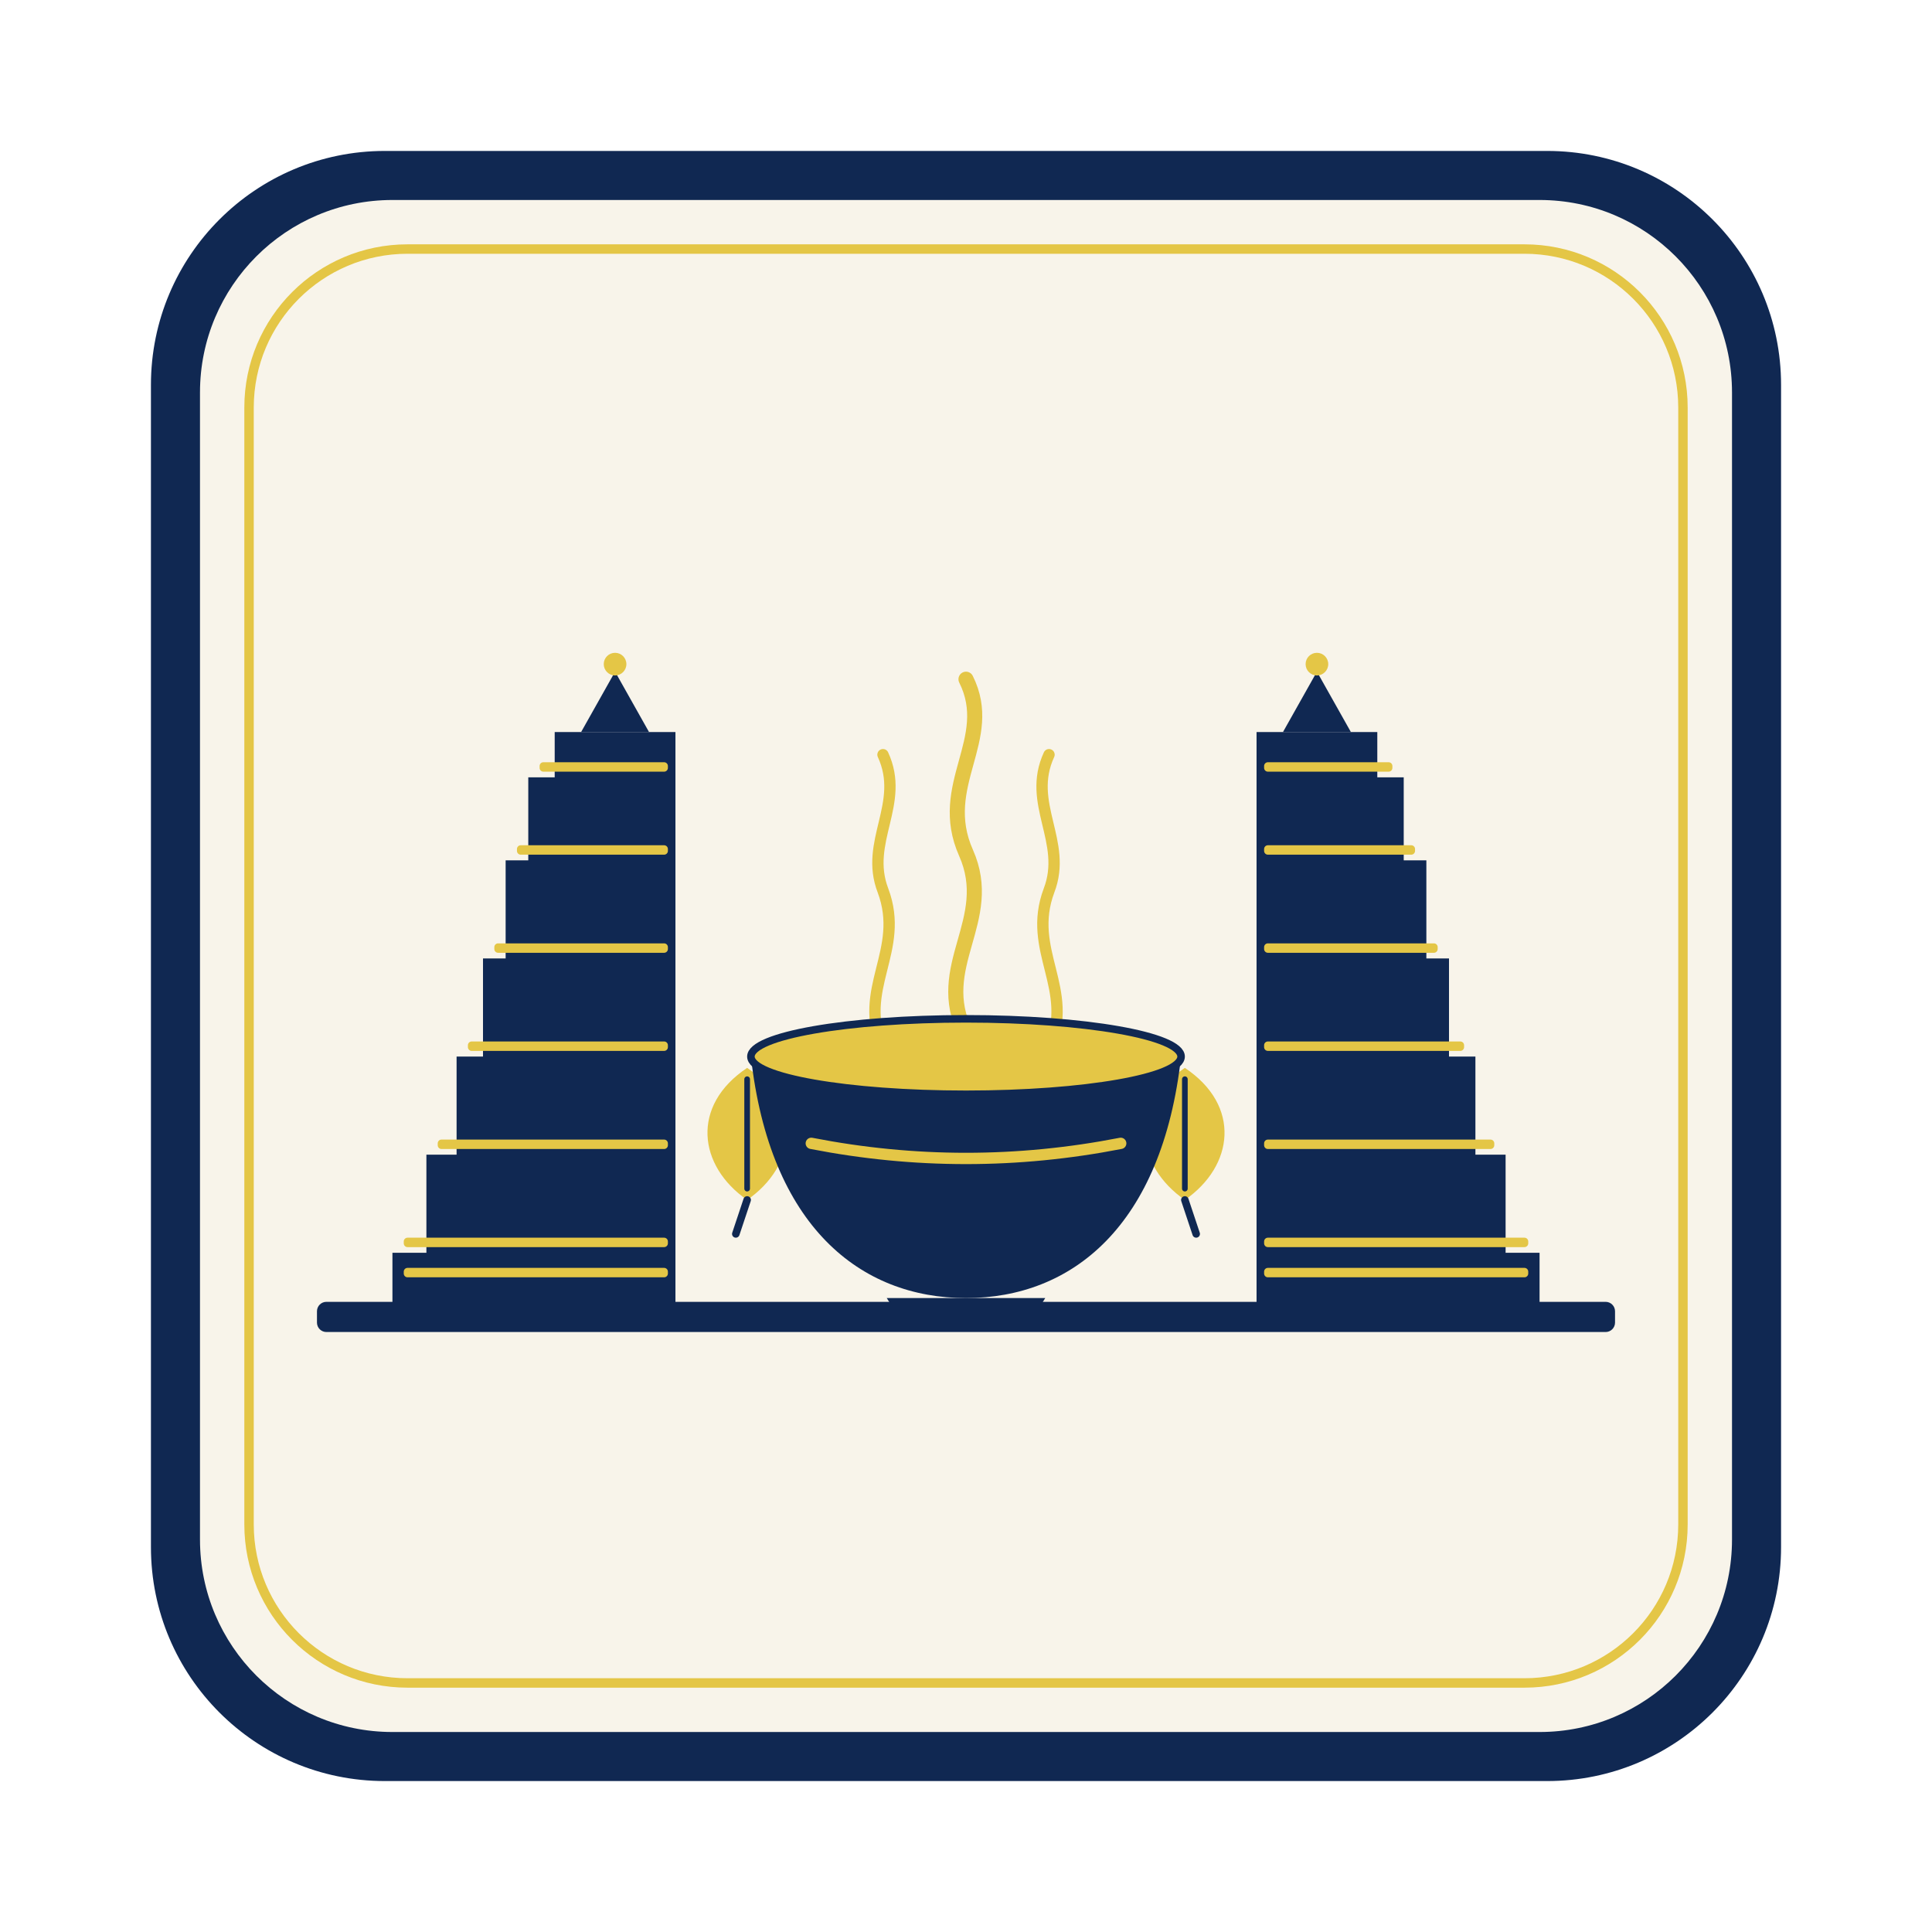
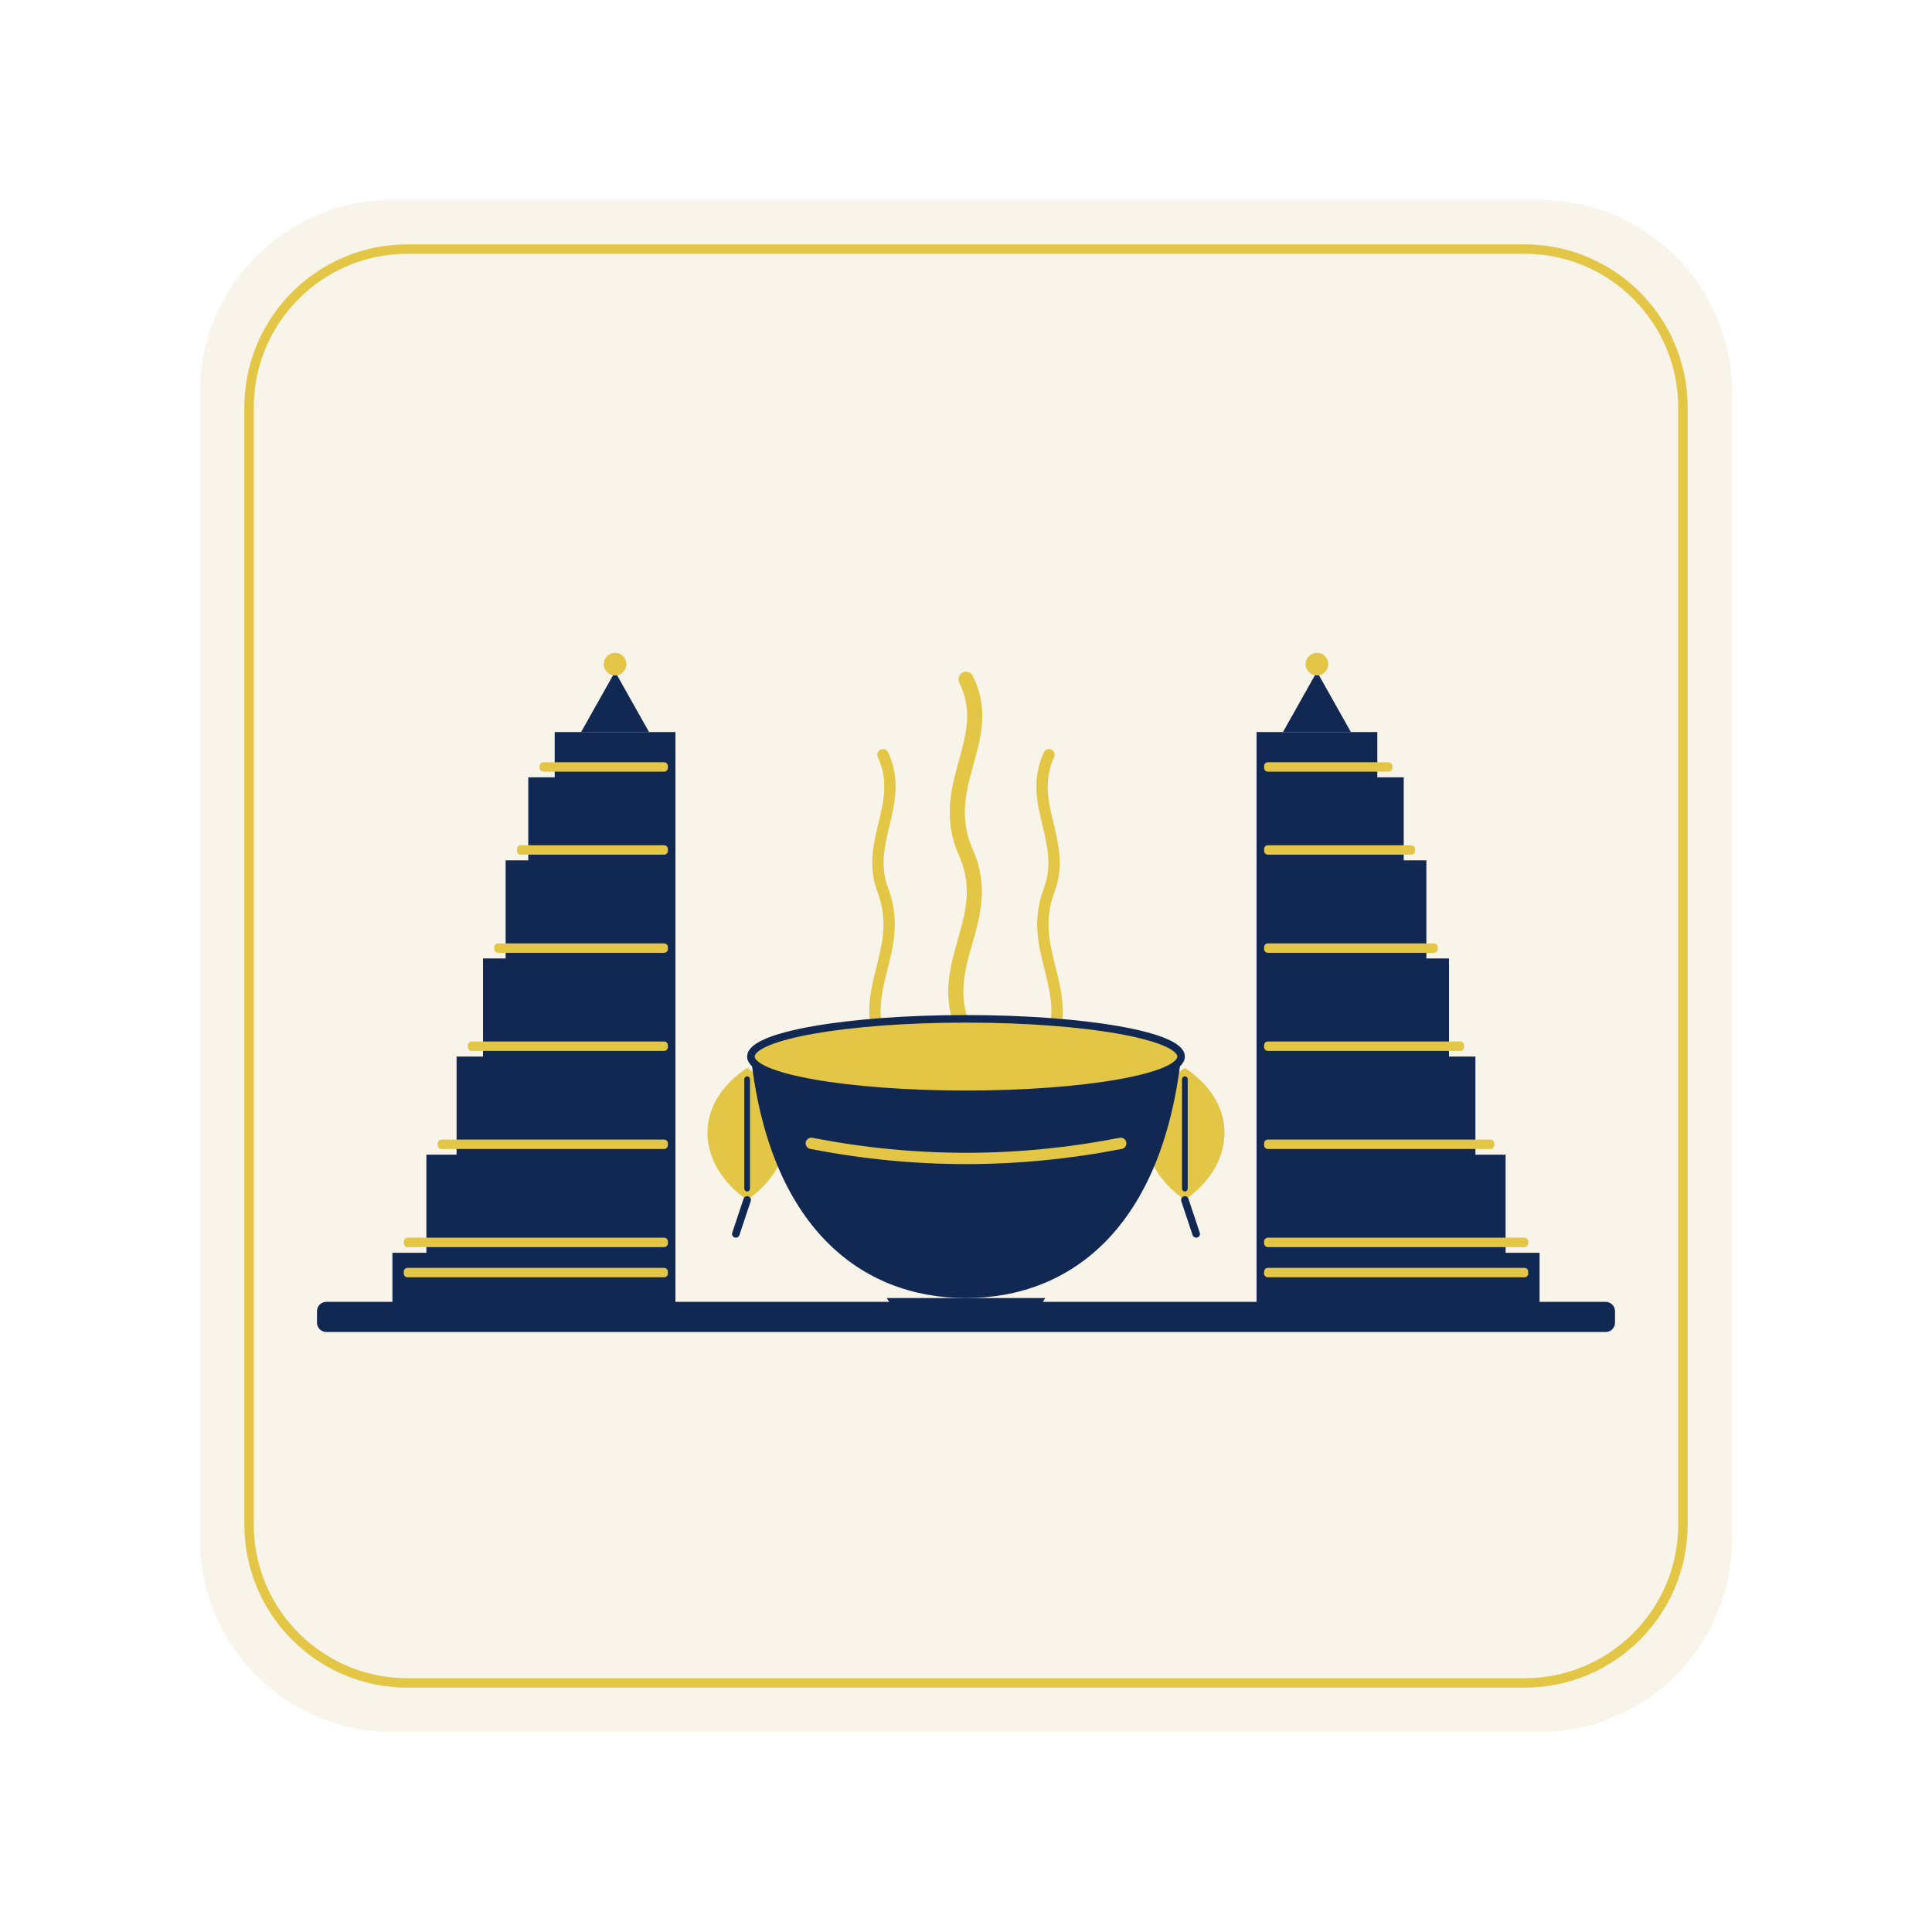
<svg xmlns="http://www.w3.org/2000/svg" width="1024" height="1024" viewBox="0 0 1024 1024" fill="none">
-   <rect x="80" y="80" width="864" height="864" rx="124" ry="124" fill="#102852" />
  <rect x="106" y="106" width="812" height="812" rx="102" ry="102" fill="#f8f4ea" />
  <rect x="132" y="132" width="760" height="760" rx="84" ry="84" fill="none" stroke="#e4c646" stroke-width="5" />
  <rect x="168" y="690" width="688" height="16" rx="5" ry="5" fill="#102852" />
  <g transform="translate(58,0)">
    <path d="M150 700 L150 664 L168 664 L168 612 L184 612 L184 560 L198 560 L198 508 L210 508 L210 456 L222 456 L222 412 L236 412 L236 388 L300 388 L300 700 Z" fill="#102852" />
    <path d="M250 388 L268 356 L286 388 Z" fill="#102852" />
    <circle cx="268" cy="352" r="6" fill="#e4c646" />
    <rect x="156" y="656" width="140" height="5" rx="2" ry="2" fill="#e4c646" />
    <rect x="174" y="604" width="122" height="5" rx="2" ry="2" fill="#e4c646" />
    <rect x="190" y="552" width="106" height="5" rx="2" ry="2" fill="#e4c646" />
    <rect x="204" y="500" width="92" height="5" rx="2" ry="2" fill="#e4c646" />
    <rect x="216" y="448" width="80" height="5" rx="2" ry="2" fill="#e4c646" />
    <rect x="228" y="404" width="68" height="5" rx="2" ry="2" fill="#e4c646" />
    <rect x="156" y="672" width="140" height="5" rx="2" ry="2" fill="#e4c646" />
  </g>
  <g transform="translate(1024,0) scale(-1,1)">
    <g transform="translate(58,0)">
      <path d="M150 700 L150 664 L168 664 L168 612 L184 612 L184 560 L198 560 L198 508 L210 508 L210 456 L222 456 L222 412 L236 412 L236 388 L300 388 L300 700 Z" fill="#102852" />
      <path d="M250 388 L268 356 L286 388 Z" fill="#102852" />
      <circle cx="268" cy="352" r="6" fill="#e4c646" />
      <rect x="156" y="656" width="140" height="5" rx="2" ry="2" fill="#e4c646" />
      <rect x="174" y="604" width="122" height="5" rx="2" ry="2" fill="#e4c646" />
      <rect x="190" y="552" width="106" height="5" rx="2" ry="2" fill="#e4c646" />
      <rect x="204" y="500" width="92" height="5" rx="2" ry="2" fill="#e4c646" />
      <rect x="216" y="448" width="80" height="5" rx="2" ry="2" fill="#e4c646" />
      <rect x="228" y="404" width="68" height="5" rx="2" ry="2" fill="#e4c646" />
      <rect x="156" y="672" width="140" height="5" rx="2" ry="2" fill="#e4c646" />
    </g>
  </g>
  <path d="M 512 548 C 494 512 528 488 512 452 C 496 416 528 392 512 360" fill="none" stroke="#e4c646" stroke-width="8" stroke-linejoin="round" stroke-linecap="round" />
  <path d="M 468 556 C 454 524 480 504 468 472 C 458 446 480 426 468 400" fill="none" stroke="#e4c646" stroke-width="6" stroke-linejoin="round" stroke-linecap="round" />
  <path d="M 556 556 C 570 524 544 504 556 472 C 566 446 544 426 556 400" fill="none" stroke="#e4c646" stroke-width="6" stroke-linejoin="round" stroke-linecap="round" />
  <path d="M 396 636 C 422 618 426 586 396 566 C 366 586 370 618 396 636 Z" fill="#e4c646" />
  <path d="M 396 630 L 396 572" fill="none" stroke="#102852" stroke-width="3" stroke-linejoin="round" stroke-linecap="round" />
  <path d="M 396 636 L 390 654" fill="none" stroke="#102852" stroke-width="4" stroke-linejoin="round" stroke-linecap="round" />
  <path d="M 628 636 C 602 618 598 586 628 566 C 658 586 654 618 628 636 Z" fill="#e4c646" />
  <path d="M 628 630 L 628 572" fill="none" stroke="#102852" stroke-width="3" stroke-linejoin="round" stroke-linecap="round" />
  <path d="M 628 636 L 634 654" fill="none" stroke="#102852" stroke-width="4" stroke-linejoin="round" stroke-linecap="round" />
  <path d="M 398 560 C 408 650 456 688 512 688 C 568 688 616 650 626 560 Z" fill="#102852" />
  <ellipse cx="512" cy="560" rx="114" ry="20" fill="#e4c646" stroke="#102852" stroke-width="4" />
  <path d="M 430 606 Q 512 622 594 606" fill="none" stroke="#e4c646" stroke-width="6" stroke-linejoin="round" stroke-linecap="round" />
  <path d="M 470 688 L 554 688 L 544 704 L 480 704 Z" fill="#102852" />
</svg>
